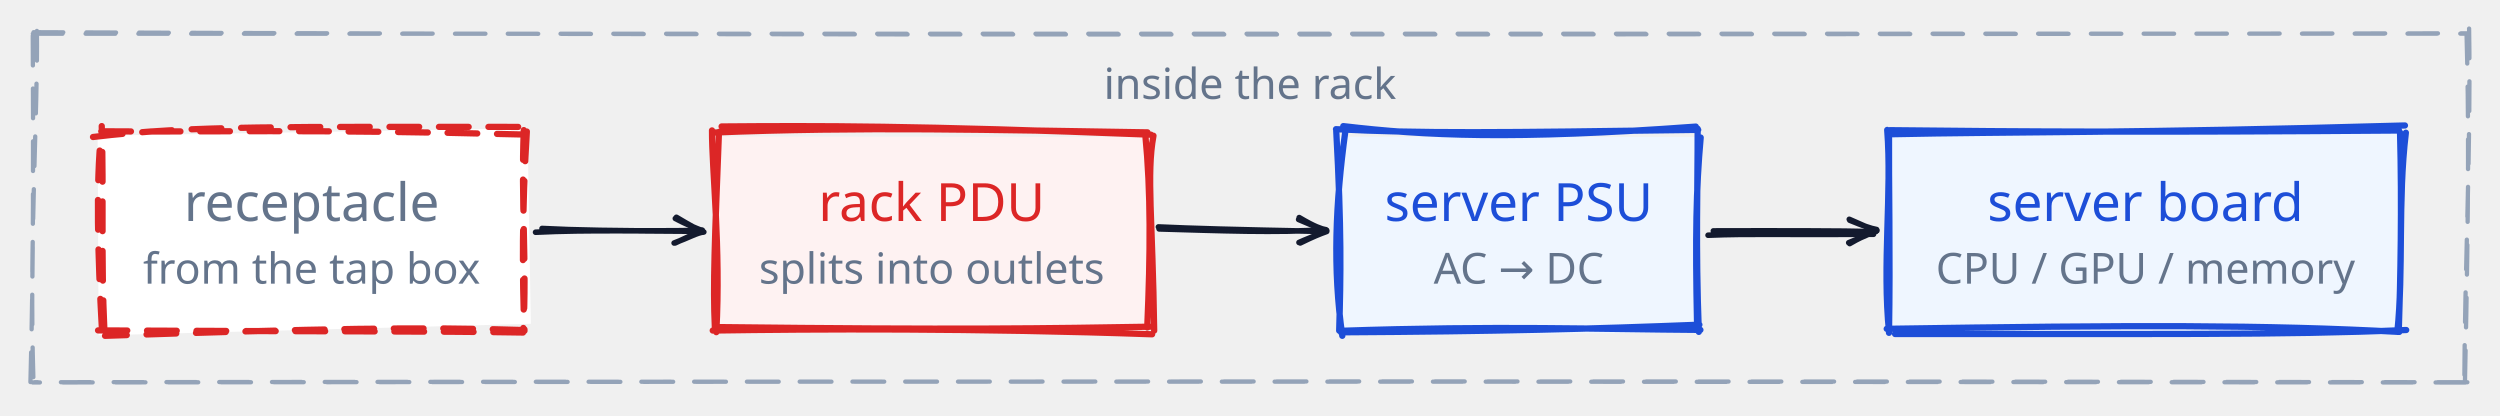
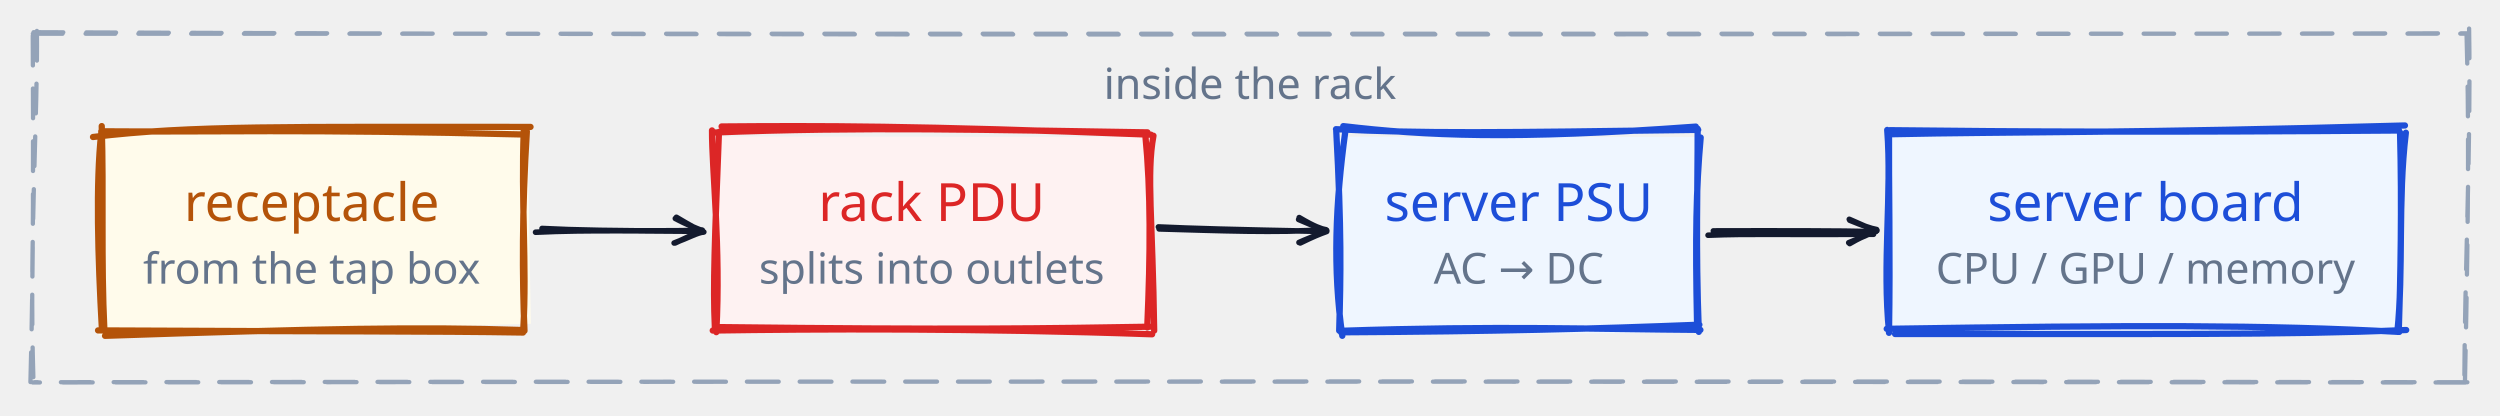
<svg xmlns="http://www.w3.org/2000/svg" viewBox="0 0 758 126" width="758" height="126" role="img" aria-label="the receptacle feeds the rack PDU, one of its outlets feeds a server PSU, and the PSU turns AC into the DC the board uses" font-family="Gaegu, ui-rounded, sans-serif" text-anchor="middle" preserveAspectRatio="xMidYMid meet">
  <path d="M10.181 9.767 C164.129 10.418, 316.854 10.752, 748.528 10.101 M9.96 10.227 C172.139 10.193, 334.424 10.296, 748.047 10.195 M748.631 8.663 C749.232 45.033, 747.296 80.661, 747.172 117.669 M747.859 10.269 C748.489 33.661, 748.598 58.322, 747.379 115.565 M747.465 115.979 C560.193 115.812, 373.623 115.484, 10.453 115.889 M748.096 115.899 C538.654 115.536, 329.412 115.565, 9.899 115.964 M10.107 114.355 C8.858 73.179, 11.508 33.774, 11.19 9.204 M9.229 115.837 C10.212 80.193, 10.066 42.787, 9.933 9.616" fill="none" stroke="#94a3b8" stroke-width="1.3" stroke-linecap="round" stroke-linejoin="round" stroke-dasharray="9 7" />
  <text x="379" y="30" font-size="13" fill="#64748b">inside the rack</text>
-   <path d="M29.611 41.166 L159.939 38.895 L160.948 98.172 L29.891 101.684" fill="#ffffff" />
-   <path d="M28.201 41.537 C58.215 37.913, 87.201 38.521, 160.852 38.478 M30.702 39.812 C61.963 40.106, 92.711 39.074, 159.381 40.797 M159.738 39.881 C158.276 63.061, 158.33 84.846, 159.021 100.304 M158.816 39.453 C157.951 60.41, 159.764 80.854, 158.674 99.53 M158.406 100.062 C127.423 99.046, 97.665 99.597, 31.85 101.818 M158.579 100.822 C130.956 100.369, 100.344 100.554, 29.729 100.18 M31.648 100.072 C30.622 78.952, 31.457 58.285, 30.848 38.228 M30.886 99.611 C29.705 78.227, 29.008 55.397, 30.706 40.285" fill="none" stroke="#dc2626" stroke-width="1.9" stroke-linecap="round" stroke-linejoin="round" stroke-dasharray="9 6" />
-   <text x="94.5" y="67" font-size="16" fill="#64748b">receptacle</text>
+   <path d="M29.611 41.166 L159.939 38.895 L160.948 98.172 L29.891 101.684" fill="#fffbeb" />
+   <path d="M28.201 41.537 C58.215 37.913, 87.201 38.521, 160.852 38.478 M30.702 39.812 C61.963 40.106, 92.711 39.074, 159.381 40.797 M159.738 39.881 C158.276 63.061, 158.33 84.846, 159.021 100.304 M158.816 39.453 C157.951 60.41, 159.764 80.854, 158.674 99.53 M158.406 100.062 C127.423 99.046, 97.665 99.597, 31.85 101.818 M158.579 100.822 C130.956 100.369, 100.344 100.554, 29.729 100.18 M31.648 100.072 C30.622 78.952, 31.457 58.285, 30.848 38.228 M30.886 99.611 C29.705 78.227, 29.008 55.397, 30.706 40.285" fill="none" stroke="#b45309" stroke-width="1.9" stroke-linecap="round" stroke-linejoin="round" />
+   <text x="94.5" y="67" font-size="16" fill="#b45309">receptacle</text>
  <text x="94.5" y="86" font-size="13" fill="#64748b">from the tap box</text>
  <path d="M216.989 41.413 L348.98 41.518 L347.484 100.979 L217.499 100.926" fill="#fef2f2" />
  <path d="M218.794 38.348 C246.97 38.12, 277.832 38.004, 348.976 40.839 M216.22 40.196 C260.633 38.354, 301.649 39.428, 347.911 40.132 M349.729 41.153 C347.569 52.961, 349.495 66.666, 349.947 100.243 M347.253 40.841 C348.959 58.231, 348.822 76.656, 347.84 99.286 M349.321 101.357 C296.262 99.485, 246.402 99.755, 216.104 100.219 M348.632 99.059 C318.751 99.572, 290.346 100.022, 217.578 99.172 M217.185 100.713 C218.57 75.24, 215.83 51.325, 215.88 39.546 M216.743 99.191 C216.155 86.583, 216.704 72.971, 217.995 39.982" fill="none" stroke="#dc2626" stroke-width="1.9" stroke-linecap="round" stroke-linejoin="round" />
  <text x="282.5" y="67" font-size="16" fill="#dc2626">rack PDU</text>
  <text x="282.5" y="86" font-size="13" fill="#64748b">splits into outlets</text>
  <path d="M405.425 41.451 L515.077 41.553 L514.69 100.804 L406.118 101.61" fill="#eff6ff" />
  <path d="M407.287 38.243 C431.91 41.151, 458.708 42.46, 514.164 38.385 M405.076 39.168 C430.513 40.496, 454.169 40.213, 514.893 39.372 M515.645 41.703 C514.25 57.291, 513.998 71.734, 514.546 98.354 M514.725 39.025 C514.766 57.11, 514.077 73.866, 515.078 100.623 M515.253 98.447 C482.866 99.732, 453.796 100.477, 406.59 100.755 M515.56 100.024 C484.737 99.833, 454.332 98.679, 406.283 100.308 M406.986 101.816 C404.077 81.399, 404.88 61.887, 407.943 39.53 M406.042 100.251 C406.522 83.708, 406.774 69.729, 405.147 39.65" fill="none" stroke="#1d4ed8" stroke-width="1.9" stroke-linecap="round" stroke-linejoin="round" />
  <text x="460.5" y="67" font-size="16" fill="#1d4ed8">server PSU</text>
  <text x="460.5" y="86" font-size="13" fill="#64748b">AC → DC</text>
  <path d="M571.34 39.186 L728.086 40.039 L727.06 101.495 L573.886 99.994" fill="#eff6ff" />
  <path d="M572.527 40.714 C610.835 39.891, 645.947 40.415, 729.175 38.044 M573.028 39.473 C612.29 39.934, 653.33 40.139, 727.373 39.571 M729.455 40.241 C726.985 60.703, 728.79 82.346, 726.872 100.623 M727.691 40.155 C728.287 62.237, 727.821 85.285, 727.313 100.236 M729.558 100.06 C691.669 101.685, 653.082 101.165, 574.591 101.269 M727.458 100.636 C687.276 98.445, 646.977 98.547, 572.054 99.7 M572.771 100.804 C570.667 80.277, 573.667 58.334, 572.201 39.398 M572.744 100.914 C573.149 77.716, 572.642 54.79, 572.75 40.114" fill="none" stroke="#1d4ed8" stroke-width="1.9" stroke-linecap="round" stroke-linejoin="round" />
  <text x="650.5" y="67" font-size="16" fill="#1d4ed8">server board</text>
  <text x="650.5" y="86" font-size="13" fill="#64748b">CPU / GPU / memory</text>
  <path d="M164.346 69.274 C174.852 69.815, 184.88 69.965, 212.339 70.128 M162.384 70.413 C178.591 69.59, 195.226 70.228, 212.332 69.855" fill="none" stroke="#131A2E" stroke-width="1.7" stroke-linecap="round" stroke-linejoin="round" />
  <path d="M212.864 70.382 C211.576 69.509, 209.592 68.604, 205.087 65.885 M212.895 69.93 C210.439 68.958, 207.791 67.841, 204.764 66.245" fill="none" stroke="#131A2E" stroke-width="1.7" stroke-linecap="round" stroke-linejoin="round" />
  <path d="M213.392 70.341 C211.417 70.509, 208.836 72.059, 204.396 73.683 M212.923 69.789 C210.153 71.198, 206.91 72.586, 204.708 73.658" fill="none" stroke="#131A2E" stroke-width="1.7" stroke-linecap="round" stroke-linejoin="round" />
  <path d="M351.231 68.808 C361.293 69.278, 374.056 69.636, 401.374 70.177 M351.438 69.404 C369.053 69.901, 387.549 70.66, 401.886 69.612" fill="none" stroke="#131A2E" stroke-width="1.7" stroke-linecap="round" stroke-linejoin="round" />
  <path d="M402.231 69.809 C400.255 69.188, 398.91 68.922, 393.921 65.972 M401.928 69.9 C399.78 69.195, 397.815 68.206, 393.745 66.547" fill="none" stroke="#131A2E" stroke-width="1.7" stroke-linecap="round" stroke-linejoin="round" />
  <path d="M402.254 70.183 C400.089 70.958, 398.284 71.679, 394.232 73.663 M402.18 69.959 C398.92 71.505, 395.263 72.829, 393.854 73.519" fill="none" stroke="#131A2E" stroke-width="1.7" stroke-linecap="round" stroke-linejoin="round" />
  <path d="M517.888 71.318 C531.138 70.786, 539.509 71.217, 568.045 71.03 M519.489 70.012 C538.496 69.961, 558.218 69.951, 568.653 70.245" fill="none" stroke="#131A2E" stroke-width="1.7" stroke-linecap="round" stroke-linejoin="round" />
  <path d="M568.983 69.593 C567.098 69.251, 565.18 68.532, 560.843 66.776 M568.896 70.003 C567.099 69.348, 565.256 68.482, 560.705 66.494" fill="none" stroke="#131A2E" stroke-width="1.7" stroke-linecap="round" stroke-linejoin="round" />
  <path d="M568.556 69.925 C567.142 70.758, 565.312 71.642, 560.535 73.59 M569.072 69.936 C566.072 71.04, 563.398 72.348, 560.824 73.855" fill="none" stroke="#131A2E" stroke-width="1.7" stroke-linecap="round" stroke-linejoin="round" />
</svg>
